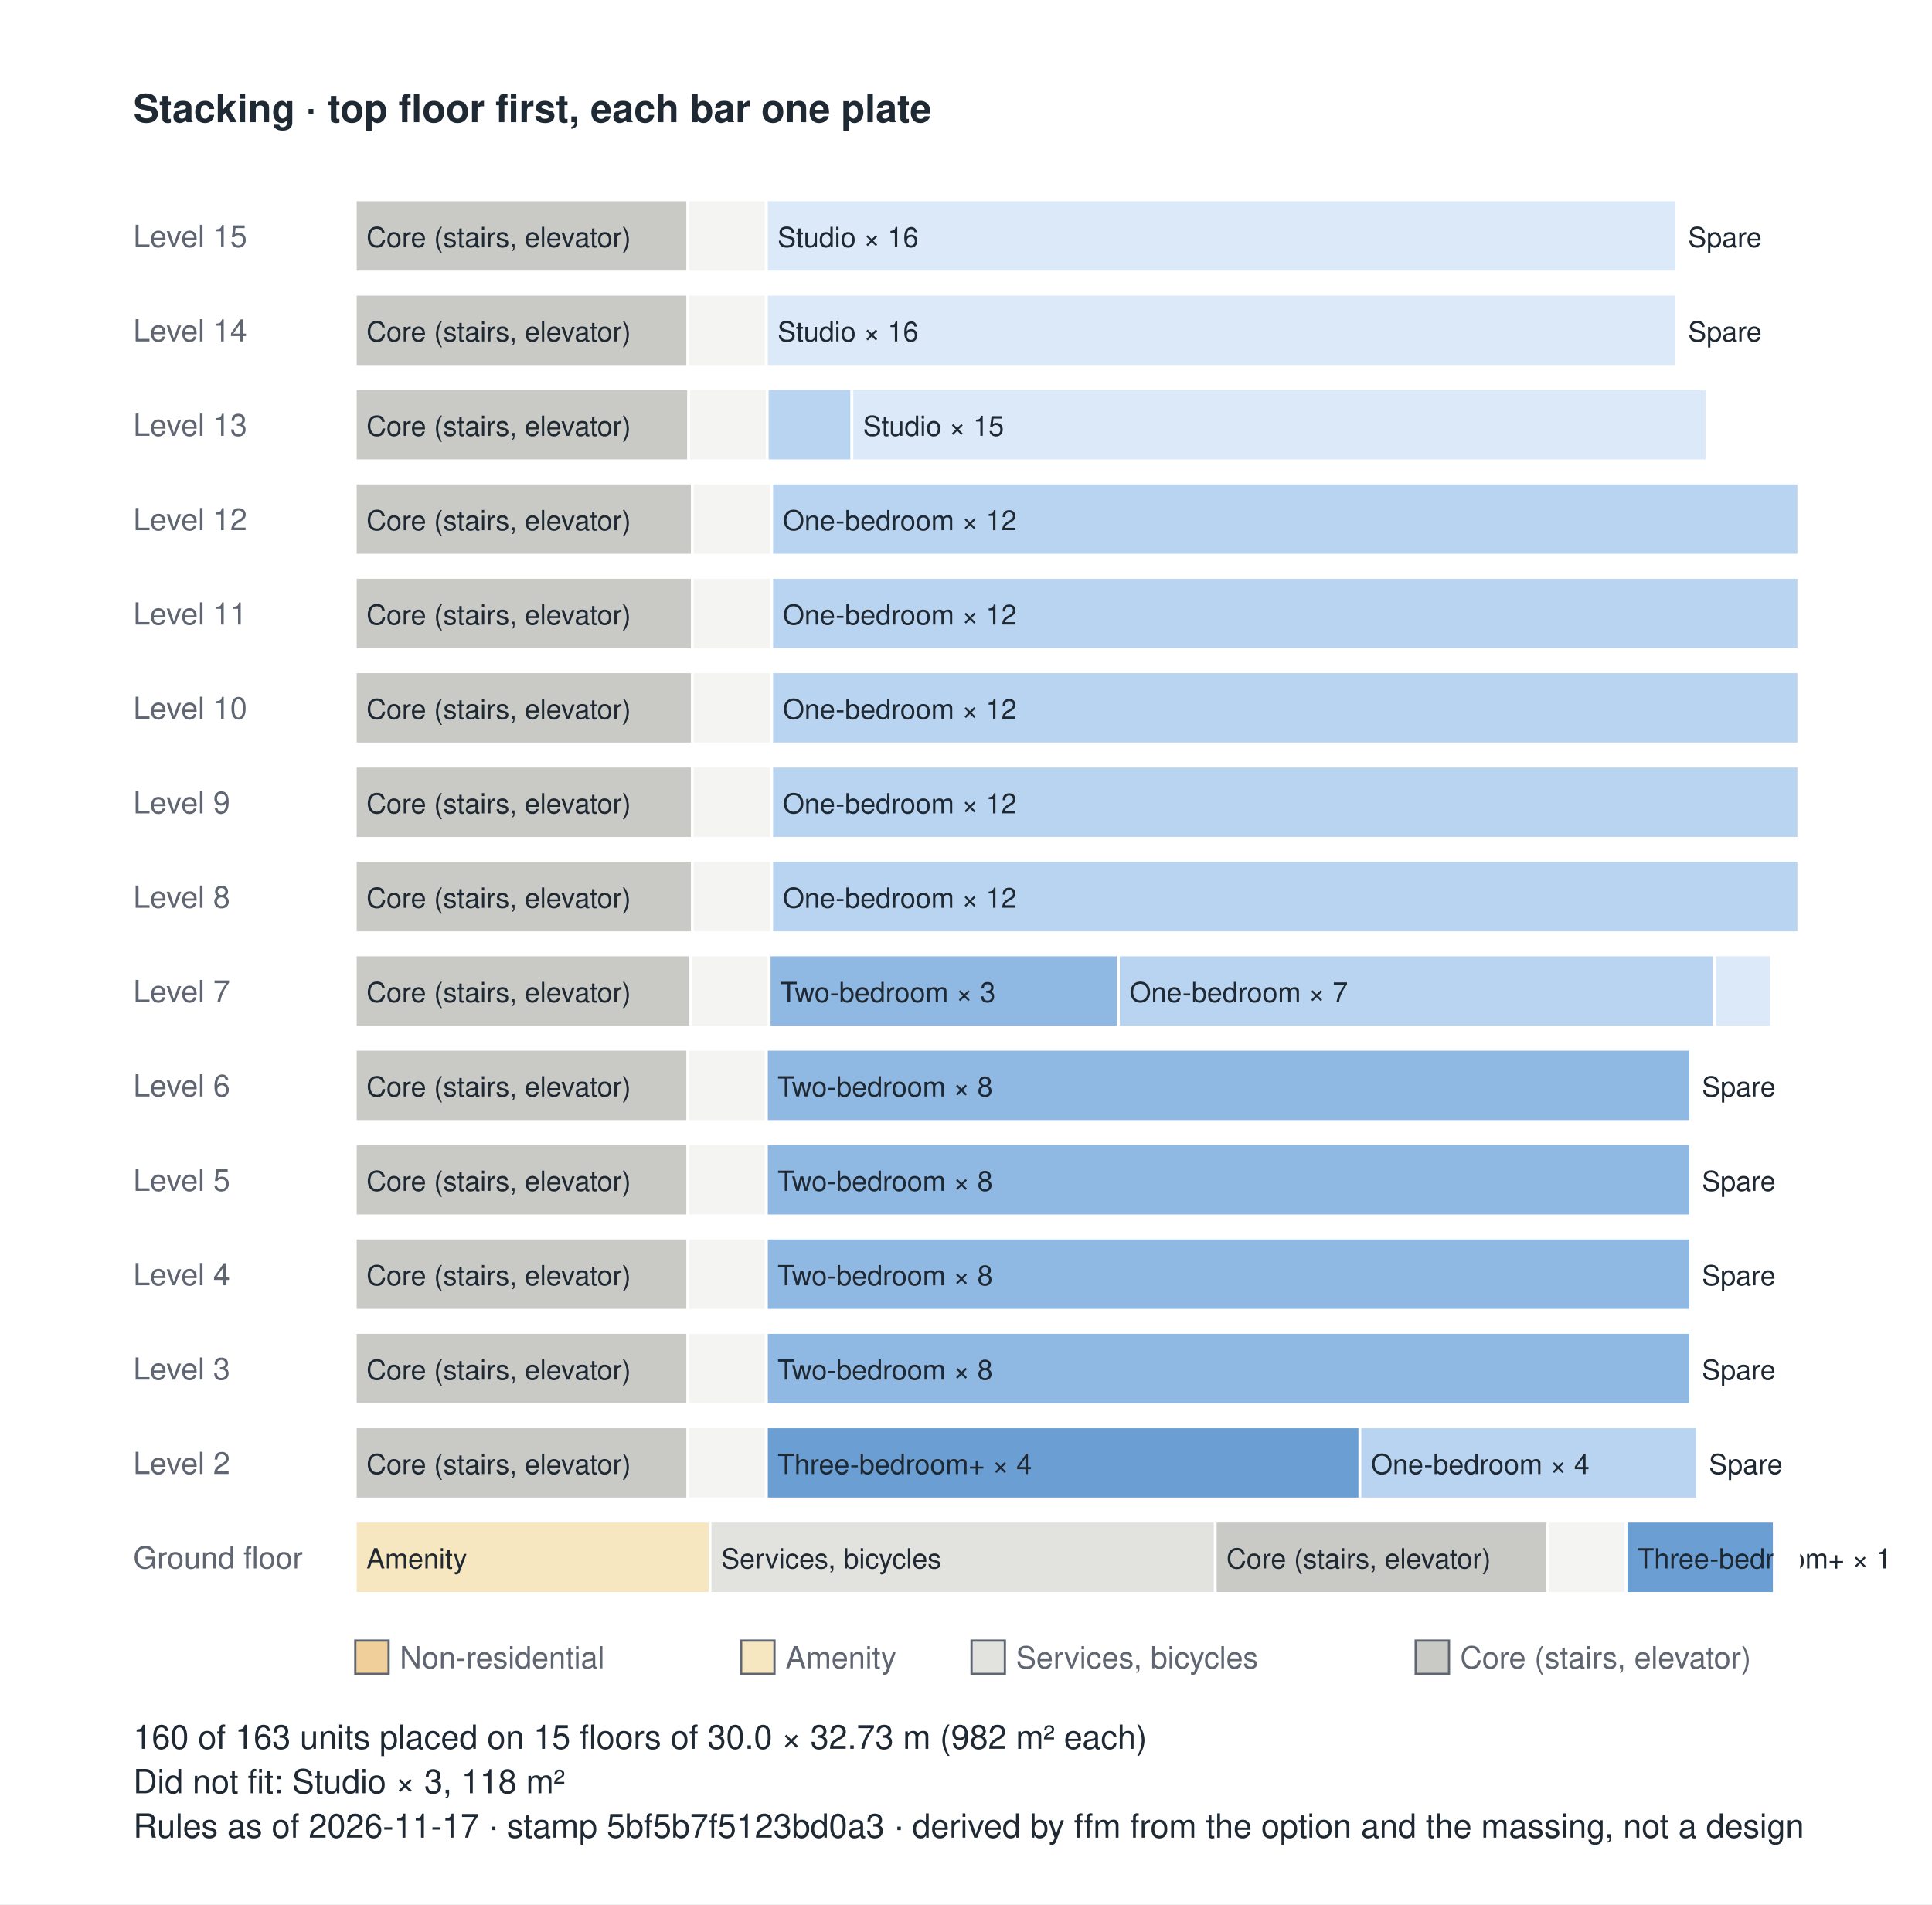
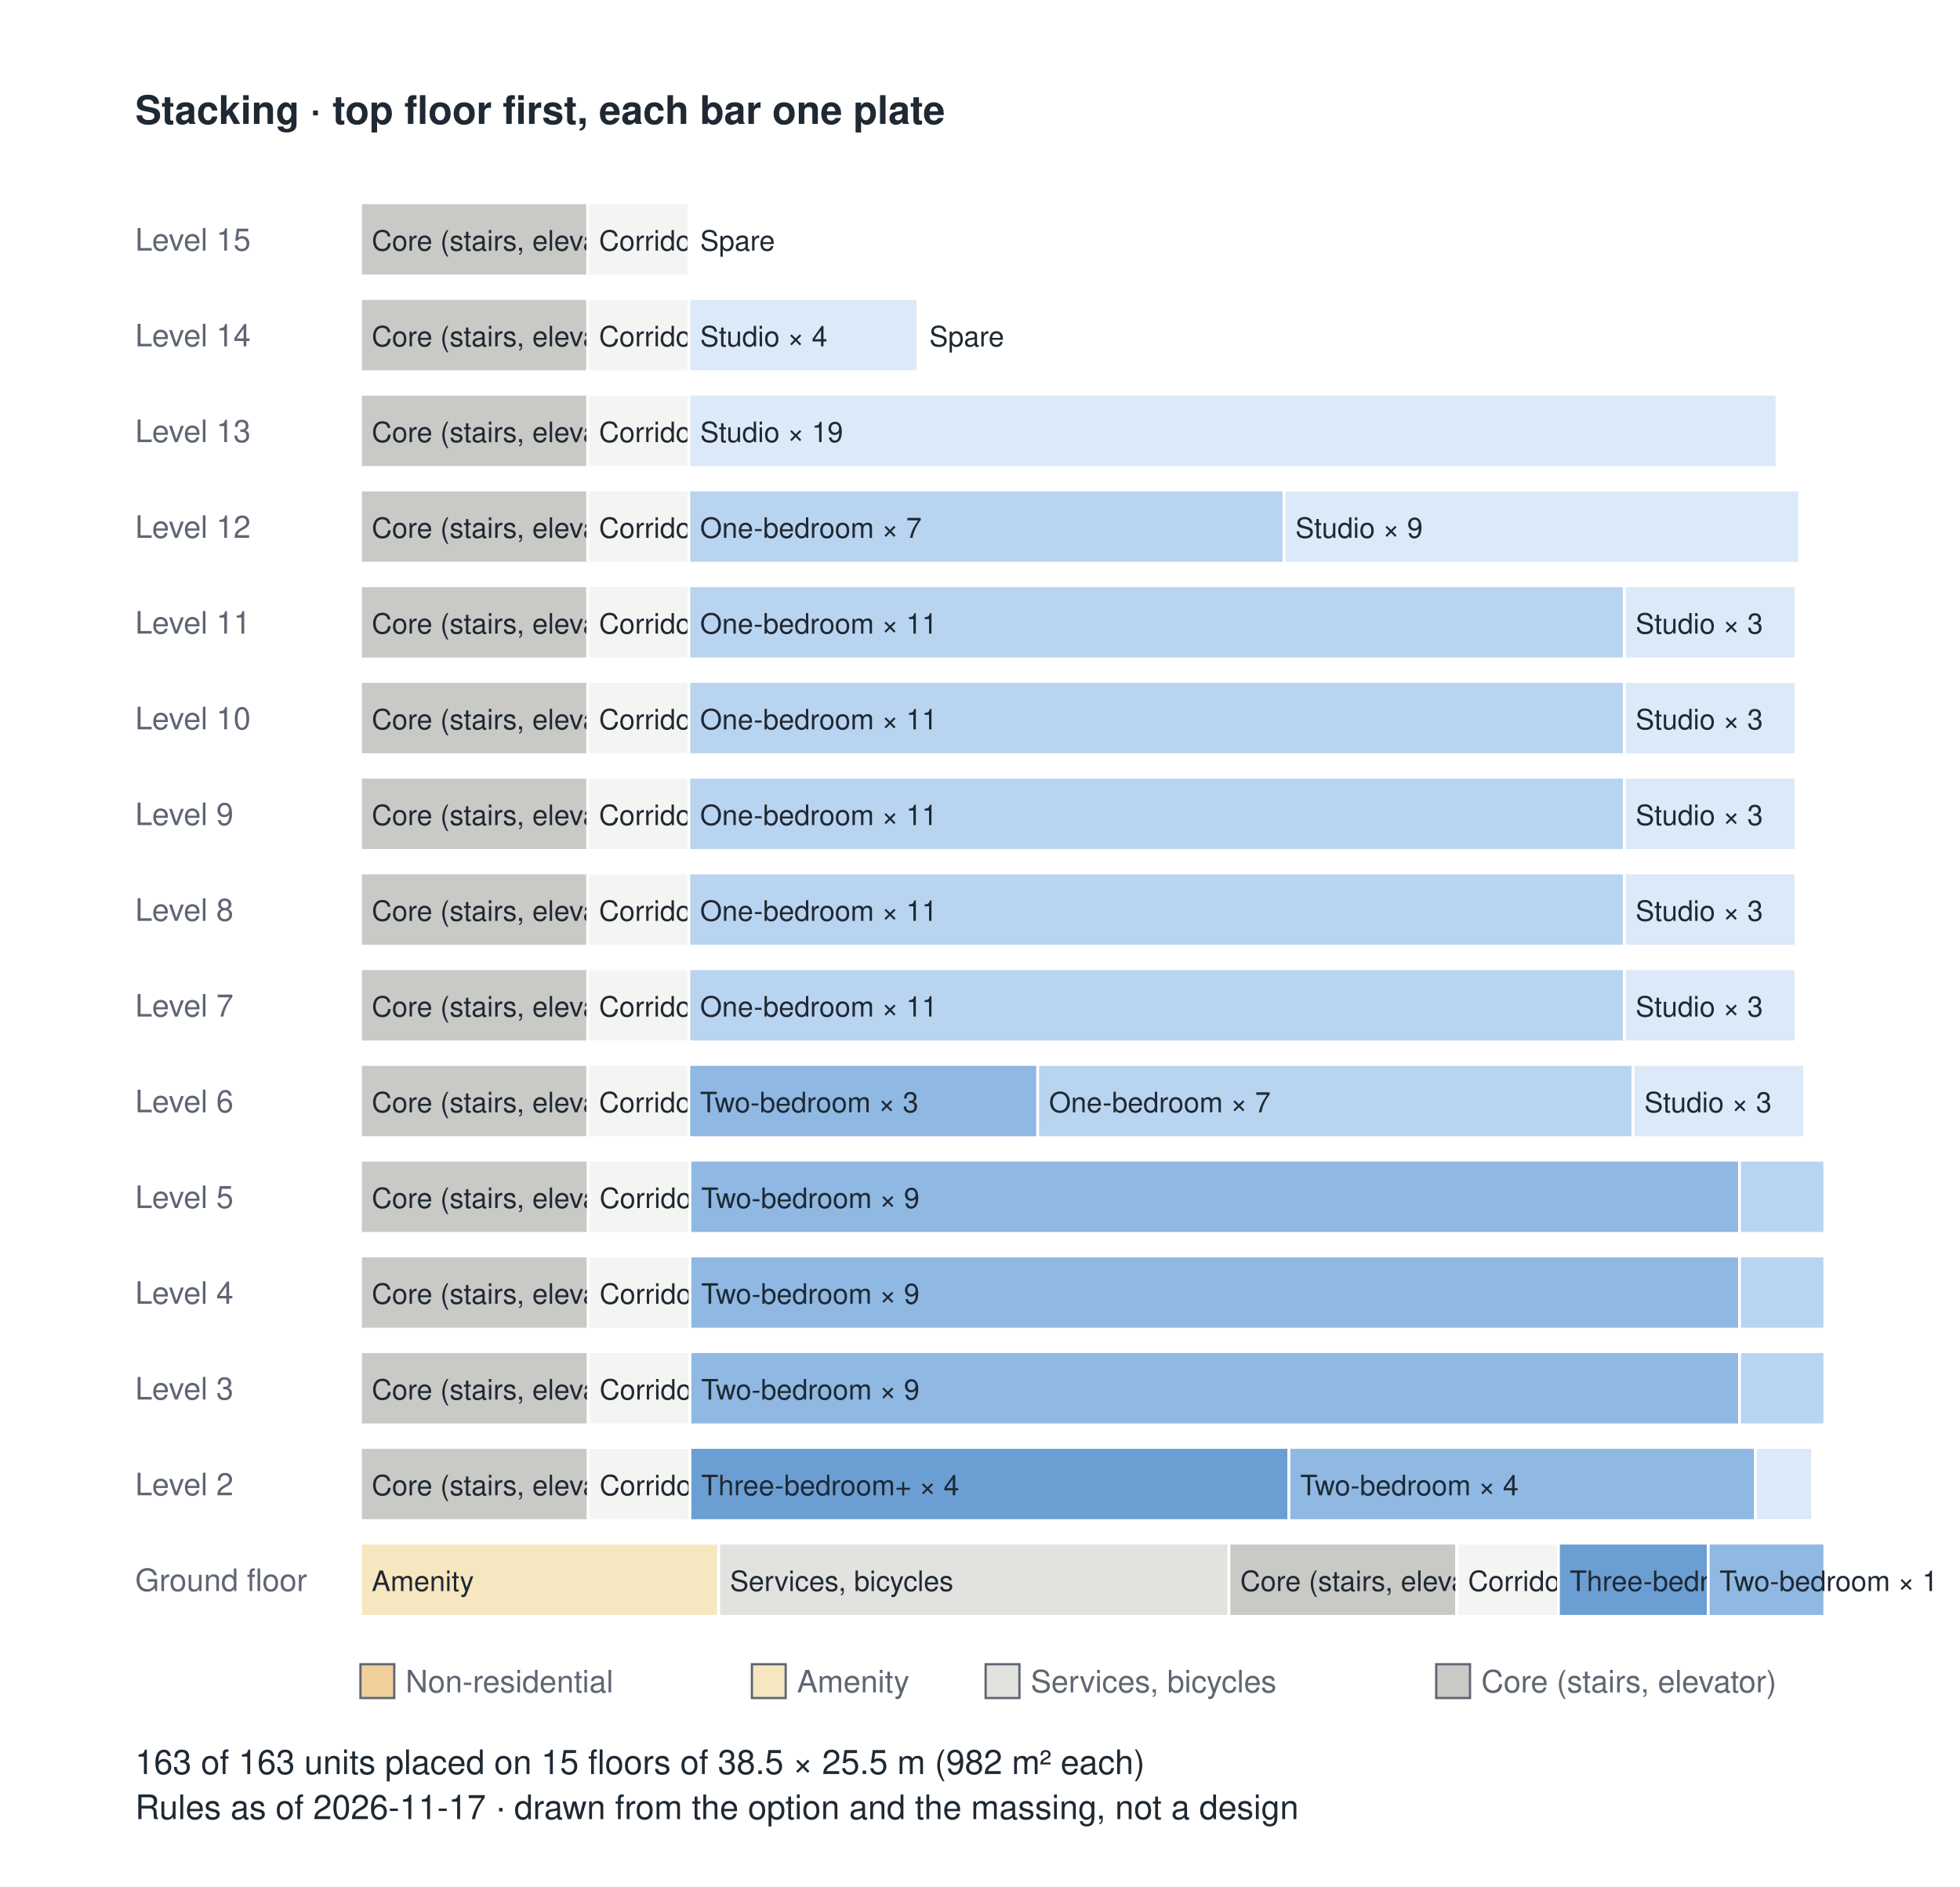
- <svg xmlns="http://www.w3.org/2000/svg" width="696" height="686" viewBox="0 0 696 686" font-family="IBM Plex Sans, Helvetica, Arial, sans-serif" font-size="12" fill="#1f2933" role="img" aria-label="Stacking diagram">
+ <svg xmlns="http://www.w3.org/2000/svg" width="696" height="670" viewBox="0 0 696 670" font-family="IBM Plex Sans, Helvetica, Arial, sans-serif" font-size="12" fill="#1f2933" role="img" aria-label="Stacking diagram">
  <rect width="100%" height="100%" fill="#ffffff" />
  <text x="48" y="44" font-size="14" font-weight="600">Stacking · top floor first, each bar one plate</text>
  <text x="48" y="89.0" font-size="11" fill="#5f6672">Level 15</text>
-   <rect x="128.0" y="72" width="119.8" height="26" fill="#c9c9c5" stroke="#ffffff" stroke-width="1" />
+   <rect x="128.0" y="72" width="80.7" height="26" fill="#c9c9c5" stroke="#ffffff" stroke-width="1" />
  <text x="132.0" y="89.0" font-size="10" fill="#1f2933">Core (stairs, elevator)</text>
-   <rect x="247.8" y="72" width="28.2" height="26" fill="#f4f4f2" stroke="#ffffff" stroke-width="1" />
-   <rect x="276.1" y="72" width="328.0" height="26" fill="#dbe9f8" stroke="#ffffff" stroke-width="1" />
-   <text x="280.1" y="89.0" font-size="10" fill="#1f2933">Studio × 16</text>
-   <rect x="604.1" y="72" width="43.9" height="26" fill="#ffffff" stroke="#ffffff" stroke-width="1" />
-   <text x="608.1" y="89.0" font-size="10" fill="#1f2933">Spare</text>
+   <rect x="208.7" y="72" width="36.0" height="26" fill="#f4f4f2" stroke="#ffffff" stroke-width="1" />
+   <text x="212.7" y="89.0" font-size="10" fill="#1f2933">Corridor</text>
+   <rect x="244.6" y="72" width="403.4" height="26" fill="#ffffff" stroke="#ffffff" stroke-width="1" />
+   <text x="248.6" y="89.0" font-size="10" fill="#1f2933">Spare</text>
  <text x="48" y="123.0" font-size="11" fill="#5f6672">Level 14</text>
-   <rect x="128.0" y="106" width="119.8" height="26" fill="#c9c9c5" stroke="#ffffff" stroke-width="1" />
+   <rect x="128.0" y="106" width="80.7" height="26" fill="#c9c9c5" stroke="#ffffff" stroke-width="1" />
  <text x="132.0" y="123.0" font-size="10" fill="#1f2933">Core (stairs, elevator)</text>
-   <rect x="247.8" y="106" width="28.2" height="26" fill="#f4f4f2" stroke="#ffffff" stroke-width="1" />
-   <rect x="276.1" y="106" width="328.0" height="26" fill="#dbe9f8" stroke="#ffffff" stroke-width="1" />
-   <text x="280.1" y="123.0" font-size="10" fill="#1f2933">Studio × 16</text>
-   <rect x="604.1" y="106" width="43.9" height="26" fill="#ffffff" stroke="#ffffff" stroke-width="1" />
-   <text x="608.1" y="123.0" font-size="10" fill="#1f2933">Spare</text>
+   <rect x="208.7" y="106" width="36.0" height="26" fill="#f4f4f2" stroke="#ffffff" stroke-width="1" />
+   <text x="212.7" y="123.0" font-size="10" fill="#1f2933">Corridor</text>
+   <rect x="244.6" y="106" width="81.4" height="26" fill="#dbe9f8" stroke="#ffffff" stroke-width="1" />
+   <text x="248.6" y="123.0" font-size="10" fill="#1f2933">Studio × 4</text>
+   <rect x="326.0" y="106" width="322.0" height="26" fill="#ffffff" stroke="#ffffff" stroke-width="1" />
+   <text x="330.0" y="123.0" font-size="10" fill="#1f2933">Spare</text>
  <text x="48" y="157.0" font-size="11" fill="#5f6672">Level 13</text>
-   <rect x="128.0" y="140" width="120.1" height="26" fill="#c9c9c5" stroke="#ffffff" stroke-width="1" />
+   <rect x="128.0" y="140" width="80.7" height="26" fill="#c9c9c5" stroke="#ffffff" stroke-width="1" />
  <text x="132.0" y="157.0" font-size="10" fill="#1f2933">Core (stairs, elevator)</text>
-   <rect x="248.1" y="140" width="28.3" height="26" fill="#f4f4f2" stroke="#ffffff" stroke-width="1" />
-   <rect x="276.4" y="140" width="30.5" height="26" fill="#b9d4f0" stroke="#ffffff" stroke-width="1" />
-   <rect x="306.9" y="140" width="308.1" height="26" fill="#dbe9f8" stroke="#ffffff" stroke-width="1" />
-   <text x="310.9" y="157.0" font-size="10" fill="#1f2933">Studio × 15</text>
-   <rect x="615.0" y="140" width="33.0" height="26" fill="#ffffff" stroke="#ffffff" stroke-width="1" />
+   <rect x="208.7" y="140" width="36.0" height="26" fill="#f4f4f2" stroke="#ffffff" stroke-width="1" />
+   <text x="212.7" y="157.0" font-size="10" fill="#1f2933">Corridor</text>
+   <rect x="244.6" y="140" width="386.4" height="26" fill="#dbe9f8" stroke="#ffffff" stroke-width="1" />
+   <text x="248.6" y="157.0" font-size="10" fill="#1f2933">Studio × 19</text>
+   <rect x="631.1" y="140" width="16.9" height="26" fill="#ffffff" stroke="#ffffff" stroke-width="1" />
  <text x="48" y="191.0" font-size="11" fill="#5f6672">Level 12</text>
-   <rect x="128.0" y="174" width="121.4" height="26" fill="#c9c9c5" stroke="#ffffff" stroke-width="1" />
+   <rect x="128.0" y="174" width="80.7" height="26" fill="#c9c9c5" stroke="#ffffff" stroke-width="1" />
  <text x="132.0" y="191.0" font-size="10" fill="#1f2933">Core (stairs, elevator)</text>
-   <rect x="249.4" y="174" width="28.6" height="26" fill="#f4f4f2" stroke="#ffffff" stroke-width="1" />
-   <rect x="278.0" y="174" width="370.0" height="26" fill="#b9d4f0" stroke="#ffffff" stroke-width="1" />
-   <text x="282.0" y="191.0" font-size="10" fill="#1f2933">One-bedroom × 12</text>
+   <rect x="208.7" y="174" width="36.0" height="26" fill="#f4f4f2" stroke="#ffffff" stroke-width="1" />
+   <text x="212.7" y="191.0" font-size="10" fill="#1f2933">Corridor</text>
+   <rect x="244.6" y="174" width="211.4" height="26" fill="#b9d4f0" stroke="#ffffff" stroke-width="1" />
+   <text x="248.6" y="191.0" font-size="10" fill="#1f2933">One-bedroom × 7</text>
+   <rect x="456.0" y="174" width="183.1" height="26" fill="#dbe9f8" stroke="#ffffff" stroke-width="1" />
+   <text x="460.0" y="191.0" font-size="10" fill="#1f2933">Studio × 9</text>
+   <rect x="639.1" y="174" width="8.9" height="26" fill="#ffffff" stroke="#ffffff" stroke-width="1" />
  <text x="48" y="225.0" font-size="11" fill="#5f6672">Level 11</text>
-   <rect x="128.0" y="208" width="121.4" height="26" fill="#c9c9c5" stroke="#ffffff" stroke-width="1" />
+   <rect x="128.0" y="208" width="80.7" height="26" fill="#c9c9c5" stroke="#ffffff" stroke-width="1" />
  <text x="132.0" y="225.0" font-size="10" fill="#1f2933">Core (stairs, elevator)</text>
-   <rect x="249.4" y="208" width="28.6" height="26" fill="#f4f4f2" stroke="#ffffff" stroke-width="1" />
-   <rect x="278.0" y="208" width="370.0" height="26" fill="#b9d4f0" stroke="#ffffff" stroke-width="1" />
-   <text x="282.0" y="225.0" font-size="10" fill="#1f2933">One-bedroom × 12</text>
+   <rect x="208.7" y="208" width="36.0" height="26" fill="#f4f4f2" stroke="#ffffff" stroke-width="1" />
+   <text x="212.7" y="225.0" font-size="10" fill="#1f2933">Corridor</text>
+   <rect x="244.6" y="208" width="332.2" height="26" fill="#b9d4f0" stroke="#ffffff" stroke-width="1" />
+   <text x="248.6" y="225.0" font-size="10" fill="#1f2933">One-bedroom × 11</text>
+   <rect x="576.8" y="208" width="61.0" height="26" fill="#dbe9f8" stroke="#ffffff" stroke-width="1" />
+   <text x="580.8" y="225.0" font-size="10" fill="#1f2933">Studio × 3</text>
+   <rect x="637.8" y="208" width="10.2" height="26" fill="#ffffff" stroke="#ffffff" stroke-width="1" />
  <text x="48" y="259.0" font-size="11" fill="#5f6672">Level 10</text>
-   <rect x="128.0" y="242" width="121.4" height="26" fill="#c9c9c5" stroke="#ffffff" stroke-width="1" />
+   <rect x="128.0" y="242" width="80.7" height="26" fill="#c9c9c5" stroke="#ffffff" stroke-width="1" />
  <text x="132.0" y="259.0" font-size="10" fill="#1f2933">Core (stairs, elevator)</text>
-   <rect x="249.4" y="242" width="28.6" height="26" fill="#f4f4f2" stroke="#ffffff" stroke-width="1" />
-   <rect x="278.0" y="242" width="370.0" height="26" fill="#b9d4f0" stroke="#ffffff" stroke-width="1" />
-   <text x="282.0" y="259.0" font-size="10" fill="#1f2933">One-bedroom × 12</text>
+   <rect x="208.7" y="242" width="36.0" height="26" fill="#f4f4f2" stroke="#ffffff" stroke-width="1" />
+   <text x="212.7" y="259.0" font-size="10" fill="#1f2933">Corridor</text>
+   <rect x="244.6" y="242" width="332.2" height="26" fill="#b9d4f0" stroke="#ffffff" stroke-width="1" />
+   <text x="248.6" y="259.0" font-size="10" fill="#1f2933">One-bedroom × 11</text>
+   <rect x="576.8" y="242" width="61.0" height="26" fill="#dbe9f8" stroke="#ffffff" stroke-width="1" />
+   <text x="580.8" y="259.0" font-size="10" fill="#1f2933">Studio × 3</text>
+   <rect x="637.8" y="242" width="10.2" height="26" fill="#ffffff" stroke="#ffffff" stroke-width="1" />
  <text x="48" y="293.0" font-size="11" fill="#5f6672">Level 9</text>
-   <rect x="128.0" y="276" width="121.4" height="26" fill="#c9c9c5" stroke="#ffffff" stroke-width="1" />
+   <rect x="128.0" y="276" width="80.7" height="26" fill="#c9c9c5" stroke="#ffffff" stroke-width="1" />
  <text x="132.0" y="293.0" font-size="10" fill="#1f2933">Core (stairs, elevator)</text>
-   <rect x="249.4" y="276" width="28.6" height="26" fill="#f4f4f2" stroke="#ffffff" stroke-width="1" />
-   <rect x="278.0" y="276" width="370.0" height="26" fill="#b9d4f0" stroke="#ffffff" stroke-width="1" />
-   <text x="282.0" y="293.0" font-size="10" fill="#1f2933">One-bedroom × 12</text>
+   <rect x="208.7" y="276" width="36.0" height="26" fill="#f4f4f2" stroke="#ffffff" stroke-width="1" />
+   <text x="212.7" y="293.0" font-size="10" fill="#1f2933">Corridor</text>
+   <rect x="244.6" y="276" width="332.2" height="26" fill="#b9d4f0" stroke="#ffffff" stroke-width="1" />
+   <text x="248.6" y="293.0" font-size="10" fill="#1f2933">One-bedroom × 11</text>
+   <rect x="576.8" y="276" width="61.0" height="26" fill="#dbe9f8" stroke="#ffffff" stroke-width="1" />
+   <text x="580.8" y="293.0" font-size="10" fill="#1f2933">Studio × 3</text>
+   <rect x="637.8" y="276" width="10.2" height="26" fill="#ffffff" stroke="#ffffff" stroke-width="1" />
  <text x="48" y="327.0" font-size="11" fill="#5f6672">Level 8</text>
-   <rect x="128.0" y="310" width="121.4" height="26" fill="#c9c9c5" stroke="#ffffff" stroke-width="1" />
+   <rect x="128.0" y="310" width="80.7" height="26" fill="#c9c9c5" stroke="#ffffff" stroke-width="1" />
  <text x="132.0" y="327.0" font-size="10" fill="#1f2933">Core (stairs, elevator)</text>
-   <rect x="249.4" y="310" width="28.6" height="26" fill="#f4f4f2" stroke="#ffffff" stroke-width="1" />
-   <rect x="278.0" y="310" width="370.0" height="26" fill="#b9d4f0" stroke="#ffffff" stroke-width="1" />
-   <text x="282.0" y="327.0" font-size="10" fill="#1f2933">One-bedroom × 12</text>
+   <rect x="208.7" y="310" width="36.0" height="26" fill="#f4f4f2" stroke="#ffffff" stroke-width="1" />
+   <text x="212.7" y="327.0" font-size="10" fill="#1f2933">Corridor</text>
+   <rect x="244.6" y="310" width="332.2" height="26" fill="#b9d4f0" stroke="#ffffff" stroke-width="1" />
+   <text x="248.6" y="327.0" font-size="10" fill="#1f2933">One-bedroom × 11</text>
+   <rect x="576.8" y="310" width="61.0" height="26" fill="#dbe9f8" stroke="#ffffff" stroke-width="1" />
+   <text x="580.8" y="327.0" font-size="10" fill="#1f2933">Studio × 3</text>
+   <rect x="637.8" y="310" width="10.2" height="26" fill="#ffffff" stroke="#ffffff" stroke-width="1" />
  <text x="48" y="361.0" font-size="11" fill="#5f6672">Level 7</text>
-   <rect x="128.0" y="344" width="120.7" height="26" fill="#c9c9c5" stroke="#ffffff" stroke-width="1" />
+   <rect x="128.0" y="344" width="80.7" height="26" fill="#c9c9c5" stroke="#ffffff" stroke-width="1" />
  <text x="132.0" y="361.0" font-size="10" fill="#1f2933">Core (stairs, elevator)</text>
-   <rect x="248.7" y="344" width="28.4" height="26" fill="#f4f4f2" stroke="#ffffff" stroke-width="1" />
-   <rect x="277.1" y="344" width="125.8" height="26" fill="#8fb8e3" stroke="#ffffff" stroke-width="1" />
-   <text x="281.1" y="361.0" font-size="10" fill="#1f2933">Two-bedroom × 3</text>
-   <rect x="402.9" y="344" width="214.6" height="26" fill="#b9d4f0" stroke="#ffffff" stroke-width="1" />
-   <text x="406.9" y="361.0" font-size="10" fill="#1f2933">One-bedroom × 7</text>
-   <rect x="617.6" y="344" width="20.7" height="26" fill="#dbe9f8" stroke="#ffffff" stroke-width="1" />
-   <rect x="638.2" y="344" width="9.8" height="26" fill="#ffffff" stroke="#ffffff" stroke-width="1" />
+   <rect x="208.7" y="344" width="36.0" height="26" fill="#f4f4f2" stroke="#ffffff" stroke-width="1" />
+   <text x="212.7" y="361.0" font-size="10" fill="#1f2933">Corridor</text>
+   <rect x="244.6" y="344" width="332.2" height="26" fill="#b9d4f0" stroke="#ffffff" stroke-width="1" />
+   <text x="248.6" y="361.0" font-size="10" fill="#1f2933">One-bedroom × 11</text>
+   <rect x="576.8" y="344" width="61.0" height="26" fill="#dbe9f8" stroke="#ffffff" stroke-width="1" />
+   <text x="580.8" y="361.0" font-size="10" fill="#1f2933">Studio × 3</text>
+   <rect x="637.8" y="344" width="10.2" height="26" fill="#ffffff" stroke="#ffffff" stroke-width="1" />
  <text x="48" y="395.0" font-size="11" fill="#5f6672">Level 6</text>
-   <rect x="128.0" y="378" width="119.8" height="26" fill="#c9c9c5" stroke="#ffffff" stroke-width="1" />
+   <rect x="128.0" y="378" width="80.7" height="26" fill="#c9c9c5" stroke="#ffffff" stroke-width="1" />
  <text x="132.0" y="395.0" font-size="10" fill="#1f2933">Core (stairs, elevator)</text>
-   <rect x="247.8" y="378" width="28.2" height="26" fill="#f4f4f2" stroke="#ffffff" stroke-width="1" />
-   <rect x="276.1" y="378" width="333.0" height="26" fill="#8fb8e3" stroke="#ffffff" stroke-width="1" />
-   <text x="280.1" y="395.0" font-size="10" fill="#1f2933">Two-bedroom × 8</text>
-   <rect x="609.1" y="378" width="38.9" height="26" fill="#ffffff" stroke="#ffffff" stroke-width="1" />
-   <text x="613.1" y="395.0" font-size="10" fill="#1f2933">Spare</text>
+   <rect x="208.7" y="378" width="36.0" height="26" fill="#f4f4f2" stroke="#ffffff" stroke-width="1" />
+   <text x="212.7" y="395.0" font-size="10" fill="#1f2933">Corridor</text>
+   <rect x="244.6" y="378" width="123.9" height="26" fill="#8fb8e3" stroke="#ffffff" stroke-width="1" />
+   <text x="248.6" y="395.0" font-size="10" fill="#1f2933">Two-bedroom × 3</text>
+   <rect x="368.5" y="378" width="211.4" height="26" fill="#b9d4f0" stroke="#ffffff" stroke-width="1" />
+   <text x="372.5" y="395.0" font-size="10" fill="#1f2933">One-bedroom × 7</text>
+   <rect x="579.9" y="378" width="61.0" height="26" fill="#dbe9f8" stroke="#ffffff" stroke-width="1" />
+   <text x="583.9" y="395.0" font-size="10" fill="#1f2933">Studio × 3</text>
+   <rect x="640.9" y="378" width="7.1" height="26" fill="#ffffff" stroke="#ffffff" stroke-width="1" />
  <text x="48" y="429.0" font-size="11" fill="#5f6672">Level 5</text>
-   <rect x="128.0" y="412" width="119.8" height="26" fill="#c9c9c5" stroke="#ffffff" stroke-width="1" />
+   <rect x="128.0" y="412" width="80.9" height="26" fill="#c9c9c5" stroke="#ffffff" stroke-width="1" />
  <text x="132.0" y="429.0" font-size="10" fill="#1f2933">Core (stairs, elevator)</text>
-   <rect x="247.8" y="412" width="28.2" height="26" fill="#f4f4f2" stroke="#ffffff" stroke-width="1" />
-   <rect x="276.1" y="412" width="333.0" height="26" fill="#8fb8e3" stroke="#ffffff" stroke-width="1" />
-   <text x="280.1" y="429.0" font-size="10" fill="#1f2933">Two-bedroom × 8</text>
-   <rect x="609.1" y="412" width="38.9" height="26" fill="#ffffff" stroke="#ffffff" stroke-width="1" />
-   <text x="613.1" y="429.0" font-size="10" fill="#1f2933">Spare</text>
+   <rect x="208.9" y="412" width="36.1" height="26" fill="#f4f4f2" stroke="#ffffff" stroke-width="1" />
+   <text x="212.9" y="429.0" font-size="10" fill="#1f2933">Corridor</text>
+   <rect x="245.0" y="412" width="372.8" height="26" fill="#8fb8e3" stroke="#ffffff" stroke-width="1" />
+   <text x="249.0" y="429.0" font-size="10" fill="#1f2933">Two-bedroom × 9</text>
+   <rect x="617.7" y="412" width="30.3" height="26" fill="#b9d4f0" stroke="#ffffff" stroke-width="1" />
  <text x="48" y="463.0" font-size="11" fill="#5f6672">Level 4</text>
-   <rect x="128.0" y="446" width="119.8" height="26" fill="#c9c9c5" stroke="#ffffff" stroke-width="1" />
+   <rect x="128.0" y="446" width="80.9" height="26" fill="#c9c9c5" stroke="#ffffff" stroke-width="1" />
  <text x="132.0" y="463.0" font-size="10" fill="#1f2933">Core (stairs, elevator)</text>
-   <rect x="247.8" y="446" width="28.2" height="26" fill="#f4f4f2" stroke="#ffffff" stroke-width="1" />
-   <rect x="276.1" y="446" width="333.0" height="26" fill="#8fb8e3" stroke="#ffffff" stroke-width="1" />
-   <text x="280.1" y="463.0" font-size="10" fill="#1f2933">Two-bedroom × 8</text>
-   <rect x="609.1" y="446" width="38.9" height="26" fill="#ffffff" stroke="#ffffff" stroke-width="1" />
-   <text x="613.1" y="463.0" font-size="10" fill="#1f2933">Spare</text>
+   <rect x="208.9" y="446" width="36.1" height="26" fill="#f4f4f2" stroke="#ffffff" stroke-width="1" />
+   <text x="212.9" y="463.0" font-size="10" fill="#1f2933">Corridor</text>
+   <rect x="245.0" y="446" width="372.8" height="26" fill="#8fb8e3" stroke="#ffffff" stroke-width="1" />
+   <text x="249.0" y="463.0" font-size="10" fill="#1f2933">Two-bedroom × 9</text>
+   <rect x="617.7" y="446" width="30.3" height="26" fill="#b9d4f0" stroke="#ffffff" stroke-width="1" />
  <text x="48" y="497.0" font-size="11" fill="#5f6672">Level 3</text>
-   <rect x="128.0" y="480" width="119.8" height="26" fill="#c9c9c5" stroke="#ffffff" stroke-width="1" />
+   <rect x="128.0" y="480" width="80.9" height="26" fill="#c9c9c5" stroke="#ffffff" stroke-width="1" />
  <text x="132.0" y="497.0" font-size="10" fill="#1f2933">Core (stairs, elevator)</text>
-   <rect x="247.8" y="480" width="28.2" height="26" fill="#f4f4f2" stroke="#ffffff" stroke-width="1" />
-   <rect x="276.1" y="480" width="333.0" height="26" fill="#8fb8e3" stroke="#ffffff" stroke-width="1" />
-   <text x="280.1" y="497.0" font-size="10" fill="#1f2933">Two-bedroom × 8</text>
-   <rect x="609.1" y="480" width="38.9" height="26" fill="#ffffff" stroke="#ffffff" stroke-width="1" />
-   <text x="613.1" y="497.0" font-size="10" fill="#1f2933">Spare</text>
+   <rect x="208.9" y="480" width="36.1" height="26" fill="#f4f4f2" stroke="#ffffff" stroke-width="1" />
+   <text x="212.9" y="497.0" font-size="10" fill="#1f2933">Corridor</text>
+   <rect x="245.0" y="480" width="372.8" height="26" fill="#8fb8e3" stroke="#ffffff" stroke-width="1" />
+   <text x="249.0" y="497.0" font-size="10" fill="#1f2933">Two-bedroom × 9</text>
+   <rect x="617.7" y="480" width="30.3" height="26" fill="#b9d4f0" stroke="#ffffff" stroke-width="1" />
  <text x="48" y="531.0" font-size="11" fill="#5f6672">Level 2</text>
-   <rect x="128.0" y="514" width="119.8" height="26" fill="#c9c9c5" stroke="#ffffff" stroke-width="1" />
+   <rect x="128.0" y="514" width="80.9" height="26" fill="#c9c9c5" stroke="#ffffff" stroke-width="1" />
  <text x="132.0" y="531.0" font-size="10" fill="#1f2933">Core (stairs, elevator)</text>
-   <rect x="247.8" y="514" width="28.2" height="26" fill="#f4f4f2" stroke="#ffffff" stroke-width="1" />
-   <rect x="276.1" y="514" width="213.8" height="26" fill="#6b9fd4" stroke="#ffffff" stroke-width="1" />
-   <text x="280.1" y="531.0" font-size="10" fill="#1f2933">Three-bedroom+ × 4</text>
-   <rect x="489.9" y="514" width="121.7" height="26" fill="#b9d4f0" stroke="#ffffff" stroke-width="1" />
-   <text x="493.9" y="531.0" font-size="10" fill="#1f2933">One-bedroom × 4</text>
-   <rect x="611.6" y="514" width="36.4" height="26" fill="#ffffff" stroke="#ffffff" stroke-width="1" />
-   <text x="615.6" y="531.0" font-size="10" fill="#1f2933">Spare</text>
+   <rect x="208.9" y="514" width="36.1" height="26" fill="#f4f4f2" stroke="#ffffff" stroke-width="1" />
+   <text x="212.9" y="531.0" font-size="10" fill="#1f2933">Corridor</text>
+   <rect x="245.0" y="514" width="212.7" height="26" fill="#6b9fd4" stroke="#ffffff" stroke-width="1" />
+   <text x="249.0" y="531.0" font-size="10" fill="#1f2933">Three-bedroom+ × 4</text>
+   <rect x="457.7" y="514" width="165.7" height="26" fill="#8fb8e3" stroke="#ffffff" stroke-width="1" />
+   <text x="461.7" y="531.0" font-size="10" fill="#1f2933">Two-bedroom × 4</text>
+   <rect x="623.3" y="514" width="20.4" height="26" fill="#dbe9f8" stroke="#ffffff" stroke-width="1" />
+   <rect x="643.7" y="514" width="4.3" height="26" fill="#ffffff" stroke="#ffffff" stroke-width="1" />
  <text x="48" y="565.0" font-size="11" fill="#5f6672">Ground floor</text>
-   <rect x="128.0" y="548" width="127.8" height="26" fill="#f6e7c1" stroke="#ffffff" stroke-width="1" />
+   <rect x="128.0" y="548" width="127.2" height="26" fill="#f6e7c1" stroke="#ffffff" stroke-width="1" />
  <text x="132.0" y="565.0" font-size="10" fill="#1f2933">Amenity</text>
-   <rect x="255.8" y="548" width="182.0" height="26" fill="#e2e2df" stroke="#ffffff" stroke-width="1" />
-   <text x="259.8" y="565.0" font-size="10" fill="#1f2933">Services, bicycles</text>
-   <rect x="437.8" y="548" width="119.8" height="26" fill="#c9c9c5" stroke="#ffffff" stroke-width="1" />
-   <text x="441.8" y="565.0" font-size="10" fill="#1f2933">Core (stairs, elevator)</text>
-   <rect x="557.6" y="548" width="28.2" height="26" fill="#f4f4f2" stroke="#ffffff" stroke-width="1" />
-   <rect x="585.8" y="548" width="53.4" height="26" fill="#6b9fd4" stroke="#ffffff" stroke-width="1" />
-   <text x="589.8" y="565.0" font-size="10" fill="#1f2933">Three-bedroom+ × 1</text>
-   <rect x="639.3" y="548" width="8.7" height="26" fill="#ffffff" stroke="#ffffff" stroke-width="1" />
+   <rect x="255.2" y="548" width="181.2" height="26" fill="#e2e2df" stroke="#ffffff" stroke-width="1" />
+   <text x="259.2" y="565.0" font-size="10" fill="#1f2933">Services, bicycles</text>
+   <rect x="436.4" y="548" width="80.9" height="26" fill="#c9c9c5" stroke="#ffffff" stroke-width="1" />
+   <text x="440.4" y="565.0" font-size="10" fill="#1f2933">Core (stairs, elevator)</text>
+   <rect x="517.3" y="548" width="36.1" height="26" fill="#f4f4f2" stroke="#ffffff" stroke-width="1" />
+   <text x="521.3" y="565.0" font-size="10" fill="#1f2933">Corridor</text>
+   <rect x="553.4" y="548" width="53.2" height="26" fill="#6b9fd4" stroke="#ffffff" stroke-width="1" />
+   <text x="557.4" y="565.0" font-size="10" fill="#1f2933">Three-bedroom+ × 1</text>
+   <rect x="606.6" y="548" width="41.4" height="26" fill="#8fb8e3" stroke="#ffffff" stroke-width="1" />
+   <text x="610.6" y="565.0" font-size="10" fill="#1f2933">Two-bedroom × 1</text>
  <rect x="128.0" y="591.0" width="12" height="12" fill="#f0cf9a" stroke="#5f6672" stroke-width="0.8" />
  <text x="144.0" y="601.0" fill="#5f6672" font-size="11">Non-residential</text>
  <rect x="267.0" y="591.0" width="12" height="12" fill="#f6e7c1" stroke="#5f6672" stroke-width="0.8" />
  <text x="283.0" y="601.0" fill="#5f6672" font-size="11">Amenity</text>
  <rect x="350.0" y="591.0" width="12" height="12" fill="#e2e2df" stroke="#5f6672" stroke-width="0.8" />
  <text x="366.0" y="601.0" fill="#5f6672" font-size="11">Services, bicycles</text>
  <rect x="510.0" y="591.0" width="12" height="12" fill="#c9c9c5" stroke="#5f6672" stroke-width="0.8" />
  <text x="526.0" y="601.0" fill="#5f6672" font-size="11">Core (stairs, elevator)</text>
  <rect x="705.0" y="591.0" width="12" height="12" fill="#f4f4f2" stroke="#5f6672" stroke-width="0.8" />
  <text x="721.0" y="601.0" fill="#5f6672" font-size="11">Corridor</text>
  <rect x="795.0" y="591.0" width="12" height="12" fill="#6b9fd4" stroke="#5f6672" stroke-width="0.8" />
  <text x="811.0" y="601.0" fill="#5f6672" font-size="11">Three-bedroom+</text>
  <rect x="927.0" y="591.0" width="12" height="12" fill="#8fb8e3" stroke="#5f6672" stroke-width="0.8" />
  <text x="943.0" y="601.0" fill="#5f6672" font-size="11">Two-bedroom</text>
  <rect x="1038.0" y="591.0" width="12" height="12" fill="#b9d4f0" stroke="#5f6672" stroke-width="0.8" />
  <text x="1054.0" y="601.0" fill="#5f6672" font-size="11">One-bedroom</text>
  <rect x="1149.0" y="591.0" width="12" height="12" fill="#dbe9f8" stroke="#5f6672" stroke-width="0.8" />
  <text x="1165.0" y="601.0" fill="#5f6672" font-size="11">Studio</text>
  <rect x="1225.0" y="591.0" width="12" height="12" fill="#ffffff" stroke="#5f6672" stroke-width="0.8" />
  <text x="1241.0" y="601.0" fill="#5f6672" font-size="11">Spare</text>
-   <text x="48.0" y="630.0" fill="#1f2933">160 of 163 units placed on 15 floors of 30.0 × 32.73 m (982 m² each)</text>
-   <text x="48.0" y="646.0" fill="#1f2933">Did not fit: Studio × 3, 118 m²</text>
-   <text x="48.0" y="662.0" fill="#1f2933">Rules as of 2026-11-17 · stamp 5bf5b7f5123bd0a3 · derived by ffm from the option and the massing, not a design</text>
+   <text x="48.0" y="630.0" fill="#1f2933">163 of 163 units placed on 15 floors of 38.5 × 25.5 m (982 m² each)</text>
+   <text x="48.0" y="646.0" fill="#1f2933">Rules as of 2026-11-17 · drawn from the option and the massing, not a design</text>
</svg>
